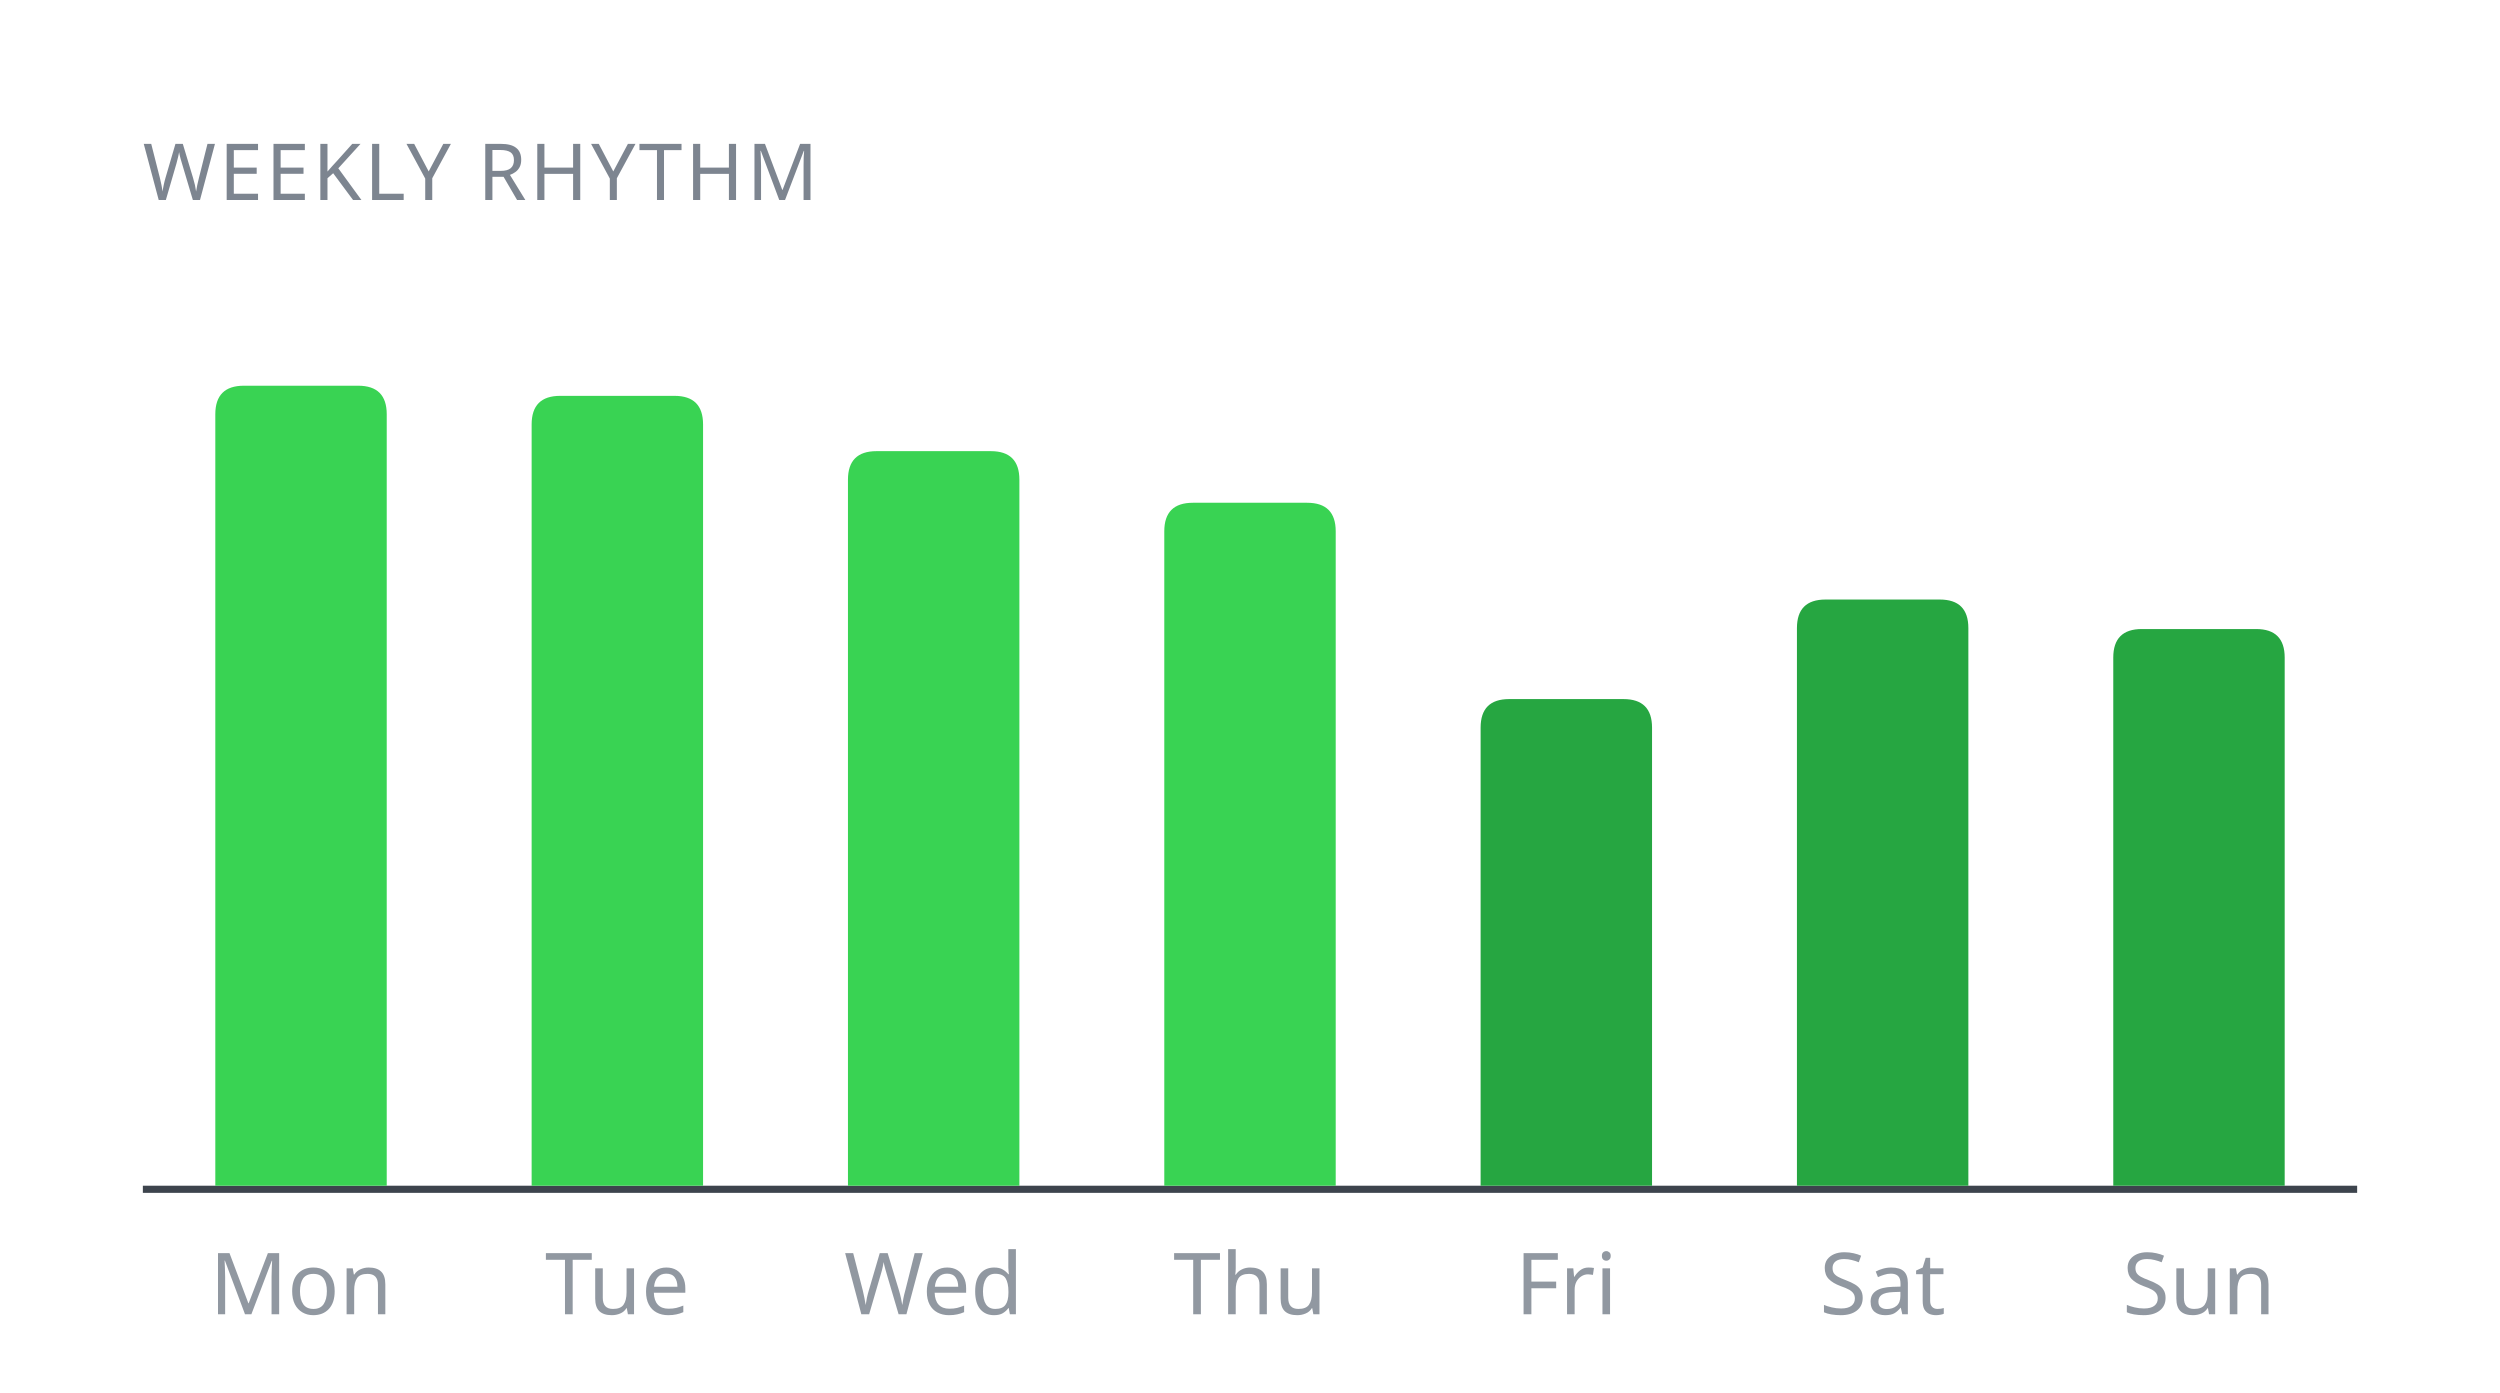
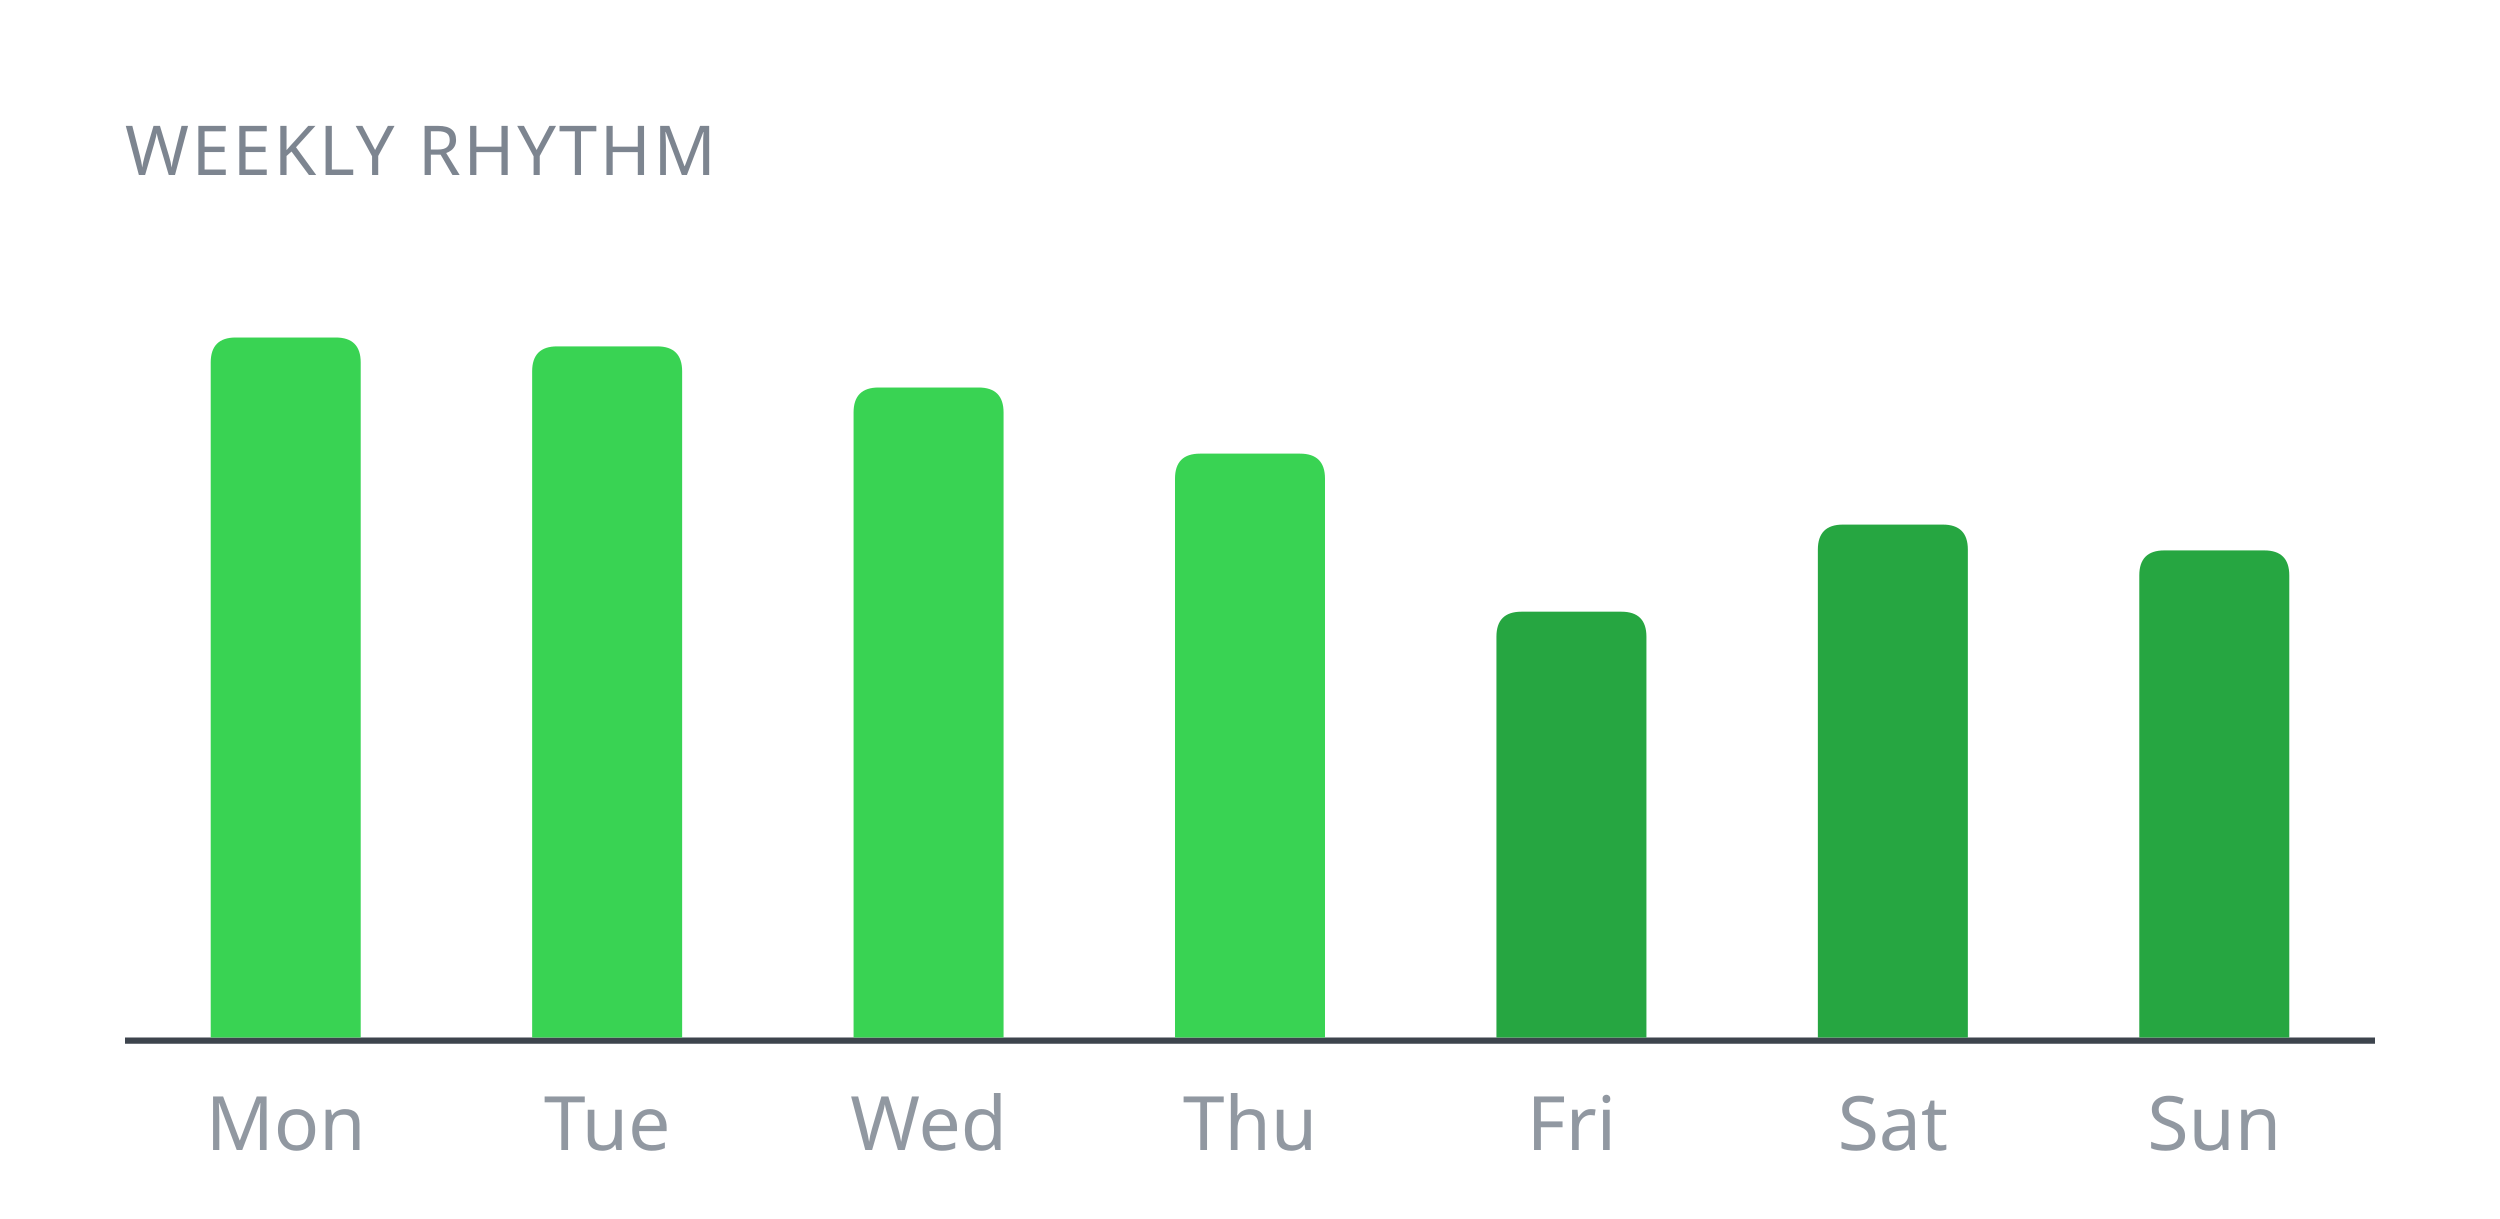
- <svg xmlns="http://www.w3.org/2000/svg" width="350" height="195" viewBox="0 0 350 195" fill="none" role="img" aria-labelledby="title desc">
+ <svg xmlns="http://www.w3.org/2000/svg" width="400" height="195" viewBox="0 0 400 195" fill="none" role="img" aria-labelledby="title desc">
  <style>
  text { font-family: -apple-system, BlinkMacSystemFont, 'Segoe UI', 'Noto Sans', Helvetica, Arial, sans-serif; fill: #f0f6fc; }
  .label { font-size: 14px; }
  .value { font-size: 14px; font-weight: 600; font-variant-numeric: tabular-nums; }
  .small { font-size: 12px; }
  .col { font-size: 11px; fill: #7d8590; letter-spacing: 0.04em; }
  .secondary { fill: #9198a1; }
  .muted { fill: #7d8590; }
  .icon { fill: #9198a1; }
  .fade { animation: fade 0.45s ease-out both; }
  .grow { transform-box: fill-box; transform-origin: left center; animation: grow 0.9s cubic-bezier(.2,.7,.2,1) 0.15s both; }
  .ring { animation: ring 1.2s cubic-bezier(.2,.7,.2,1) 0.2s both; }
  .pop { transform-box: fill-box; transform-origin: center; animation: pop 0.4s ease-out 0.5s both; }
  @keyframes fade { from { opacity: 0; transform: translateY(4px); } }
  @keyframes grow { from { transform: scaleX(0); } }
  @keyframes pop { from { opacity: 0; transform: scale(0.6); } }
  @media (prefers-reduced-motion: reduce) { * { animation: none !important; } }
  .rise { transform-box: fill-box; transform-origin: bottom; animation: rise 0.7s cubic-bezier(.2,.7,.2,1) both; }
  @keyframes rise { from { transform: scaleY(0); } }
</style>
-   <rect x="0.5" y="0.5" width="349" height="194" rx="6" fill="none" stroke="none" />
+   <rect x="0.5" y="0.5" width="399" height="194" rx="6" fill="none" stroke="none" />
  <text x="20" y="28" class="col">WEEKLY RHYTHM</text>
-   <line x1="20" y1="166.5" x2="330" y2="166.5" stroke="#3d444d" />
-   <path class="rise" style="animation-delay: 200ms" d="M30.143 166V58Q30.143 54 34.143 54H50.143Q54.143 54 54.143 58V166Z" fill="#39d353" />
-   <text x="42.143" y="184" text-anchor="middle" class="small secondary">Mon</text>
-   <path class="rise" style="animation-delay: 260ms" d="M74.429 166V59.419Q74.429 55.419 78.429 55.419H94.429Q98.429 55.419 98.429 59.419V166Z" fill="#39d353" />
-   <text x="86.429" y="184" text-anchor="middle" class="small secondary">Tue</text>
-   <path class="rise" style="animation-delay: 320ms" d="M118.714 166V67.161Q118.714 63.161 122.714 63.161H138.714Q142.714 63.161 142.714 67.161V166Z" fill="#39d353" />
-   <text x="130.714" y="184" text-anchor="middle" class="small secondary">Wed</text>
-   <path class="rise" style="animation-delay: 380ms" d="M163 166V74.387Q163 70.387 167 70.387H183Q187 70.387 187 74.387V166Z" fill="#39d353" />
-   <text x="175" y="184" text-anchor="middle" class="small secondary">Thu</text>
-   <path class="rise" style="animation-delay: 440ms" d="M207.286 166V101.871Q207.286 97.871 211.286 97.871H227.286Q231.286 97.871 231.286 101.871V166Z" fill="#26a641" />
-   <text x="219.286" y="184" text-anchor="middle" class="small secondary">Fri</text>
-   <path class="rise" style="animation-delay: 500ms" d="M251.571 166V87.935Q251.571 83.935 255.571 83.935H271.571Q275.571 83.935 275.571 87.935V166Z" fill="#26a641" />
-   <text x="263.571" y="184" text-anchor="middle" class="small secondary">Sat</text>
-   <path class="rise" style="animation-delay: 560ms" d="M295.857 166V92.065Q295.857 88.065 299.857 88.065H315.857Q319.857 88.065 319.857 92.065V166Z" fill="#26a641" />
-   <text x="307.857" y="184" text-anchor="middle" class="small secondary">Sun</text>
+   <line x1="20" y1="166.5" x2="380" y2="166.5" stroke="#3d444d" />
+   <path class="rise" style="animation-delay: 200ms" d="M33.714 166V58Q33.714 54 37.714 54H53.714Q57.714 54 57.714 58V166Z" fill="#39d353" />
+   <text x="45.714" y="184" text-anchor="middle" class="small secondary">Mon</text>
+   <path class="rise" style="animation-delay: 260ms" d="M85.143 166V59.419Q85.143 55.419 89.143 55.419H105.143Q109.143 55.419 109.143 59.419V166Z" fill="#39d353" />
+   <text x="97.143" y="184" text-anchor="middle" class="small secondary">Tue</text>
+   <path class="rise" style="animation-delay: 320ms" d="M136.571 166V66Q136.571 62 140.571 62H156.571Q160.571 62 160.571 66V166Z" fill="#39d353" />
+   <text x="148.571" y="184" text-anchor="middle" class="small secondary">Wed</text>
+   <path class="rise" style="animation-delay: 380ms" d="M188 166V76.581Q188 72.581 192 72.581H208Q212 72.581 212 76.581V166Z" fill="#39d353" />
+   <text x="200" y="184" text-anchor="middle" class="small secondary">Thu</text>
+   <path class="rise" style="animation-delay: 440ms" d="M239.429 166V101.871Q239.429 97.871 243.429 97.871H259.429Q263.429 97.871 263.429 101.871V166Z" fill="#26a641" />
+   <text x="251.429" y="184" text-anchor="middle" class="small secondary">Fri</text>
+   <path class="rise" style="animation-delay: 500ms" d="M290.857 166V87.935Q290.857 83.935 294.857 83.935H310.857Q314.857 83.935 314.857 87.935V166Z" fill="#26a641" />
+   <text x="302.857" y="184" text-anchor="middle" class="small secondary">Sat</text>
+   <path class="rise" style="animation-delay: 560ms" d="M342.286 166V92.065Q342.286 88.065 346.286 88.065H362.286Q366.286 88.065 366.286 92.065V166Z" fill="#26a641" />
+   <text x="354.286" y="184" text-anchor="middle" class="small secondary">Sun</text>
</svg>
